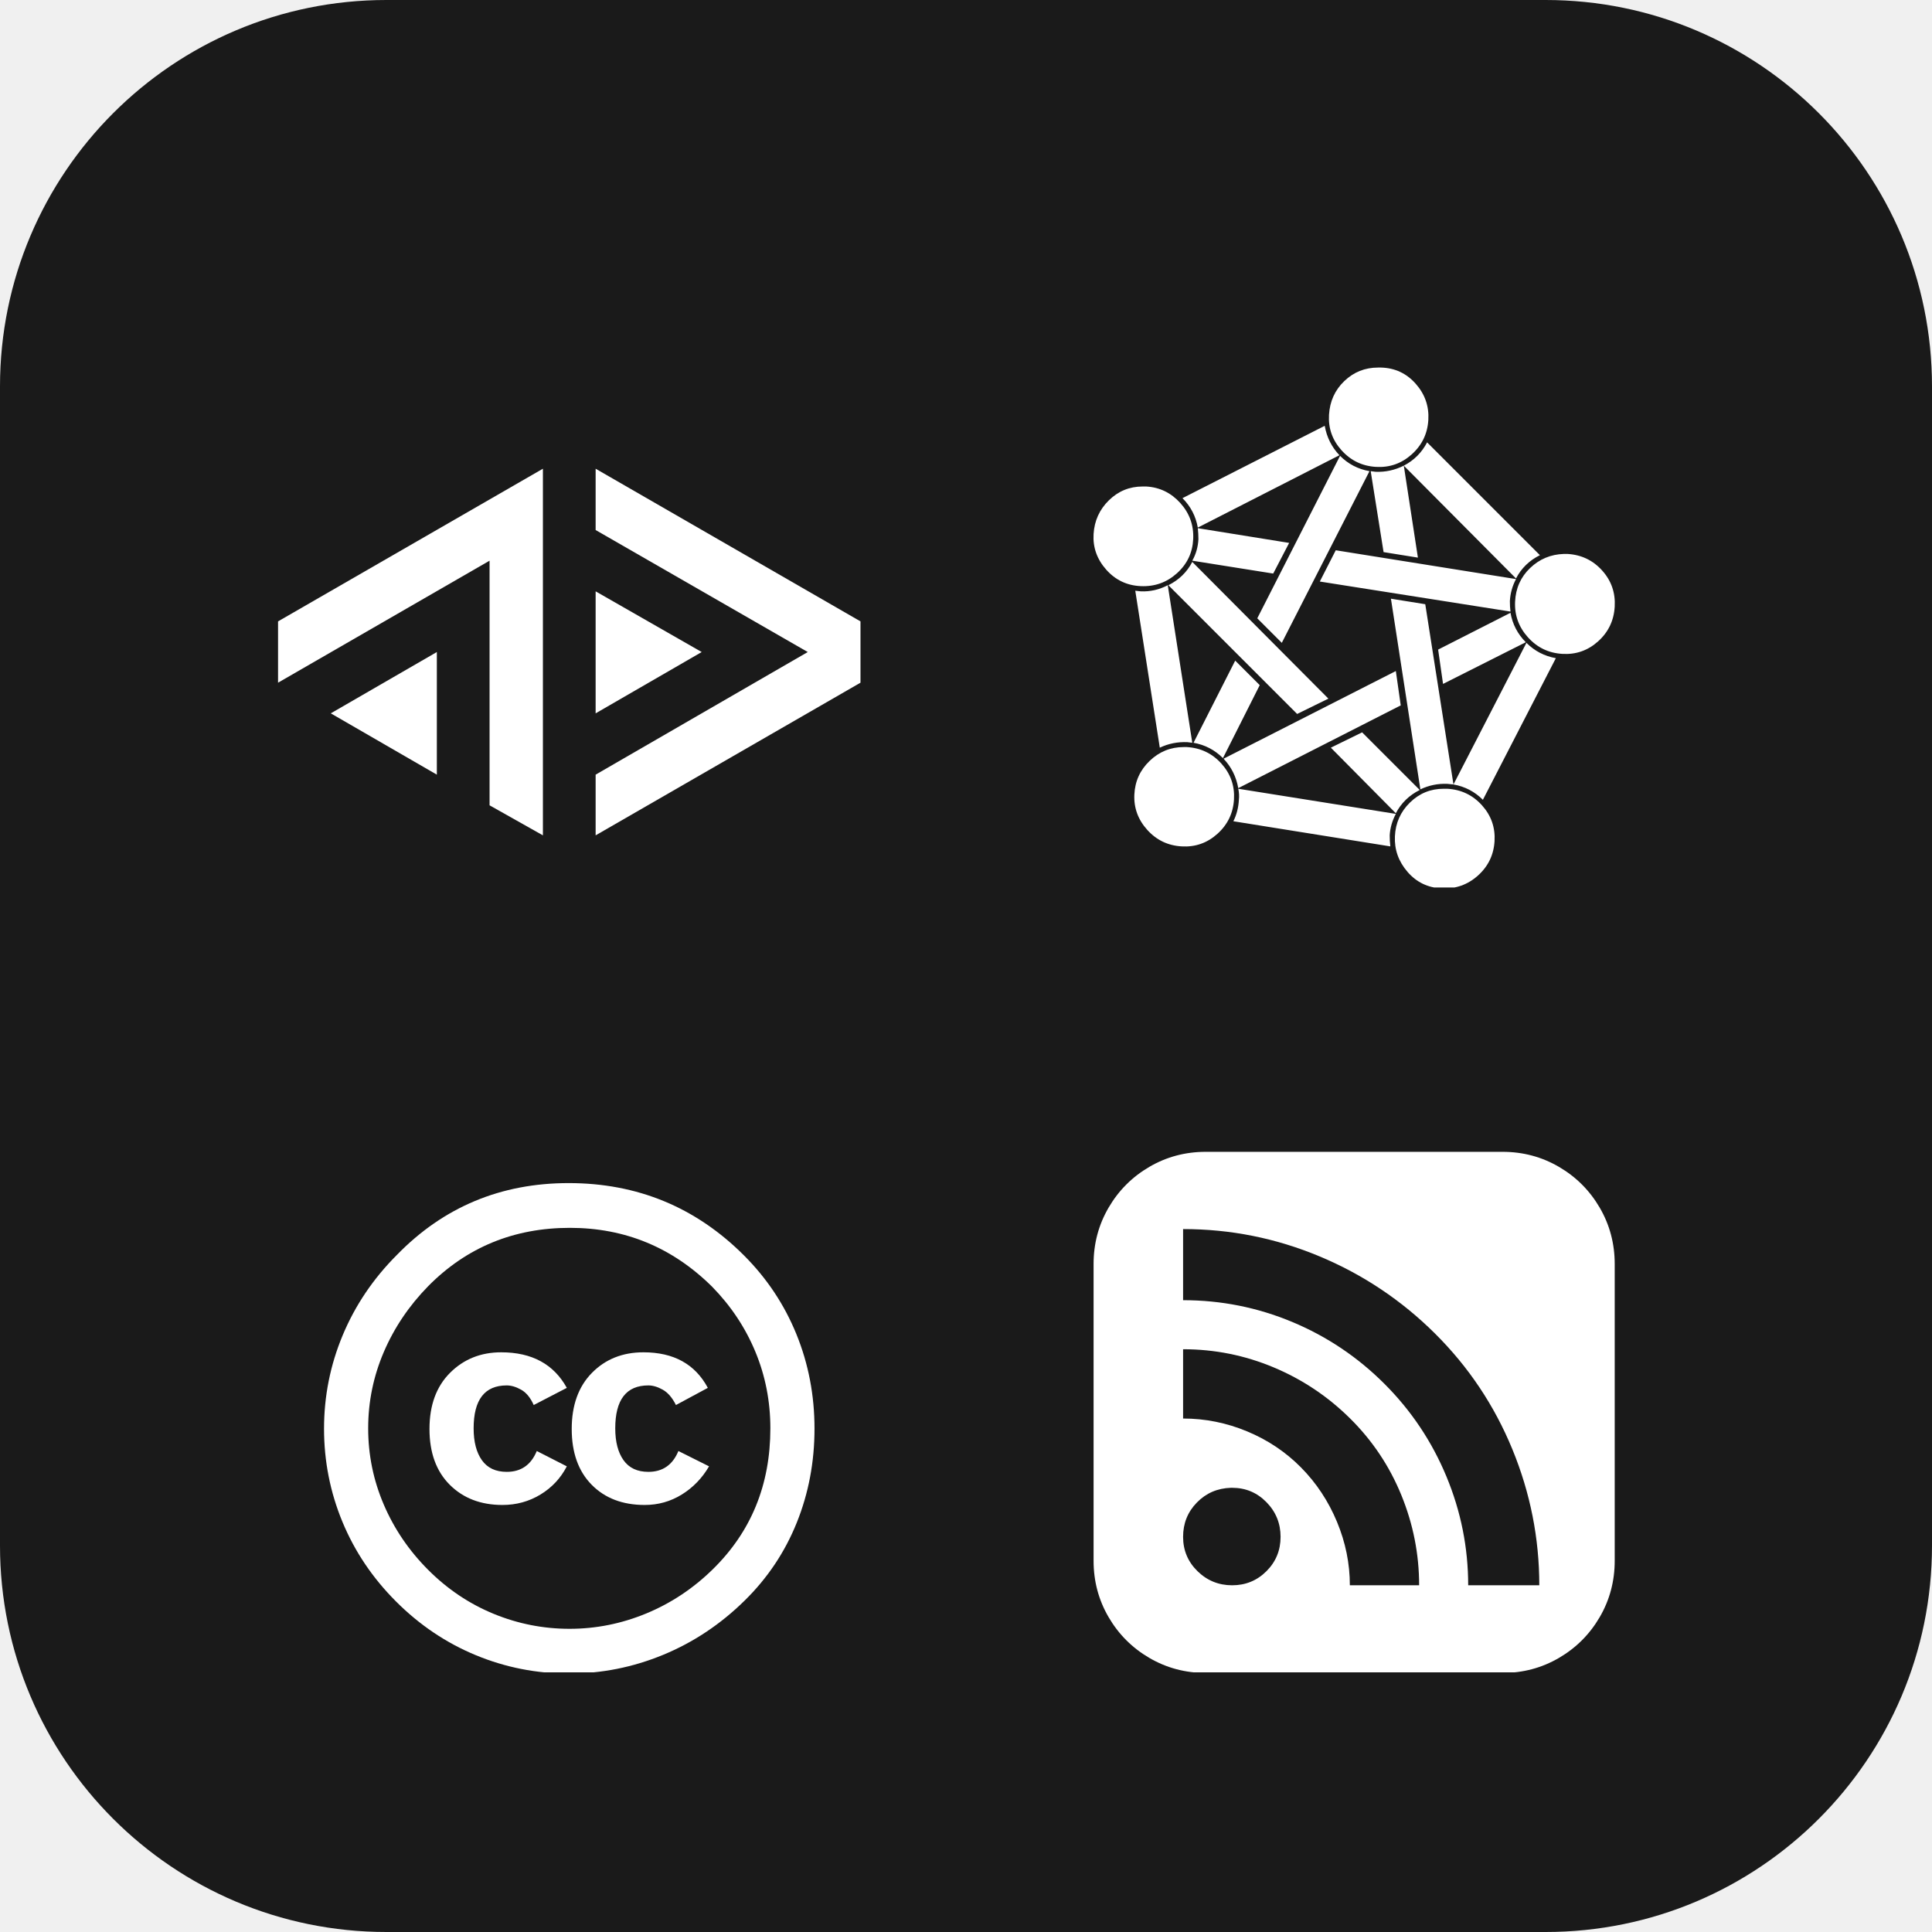
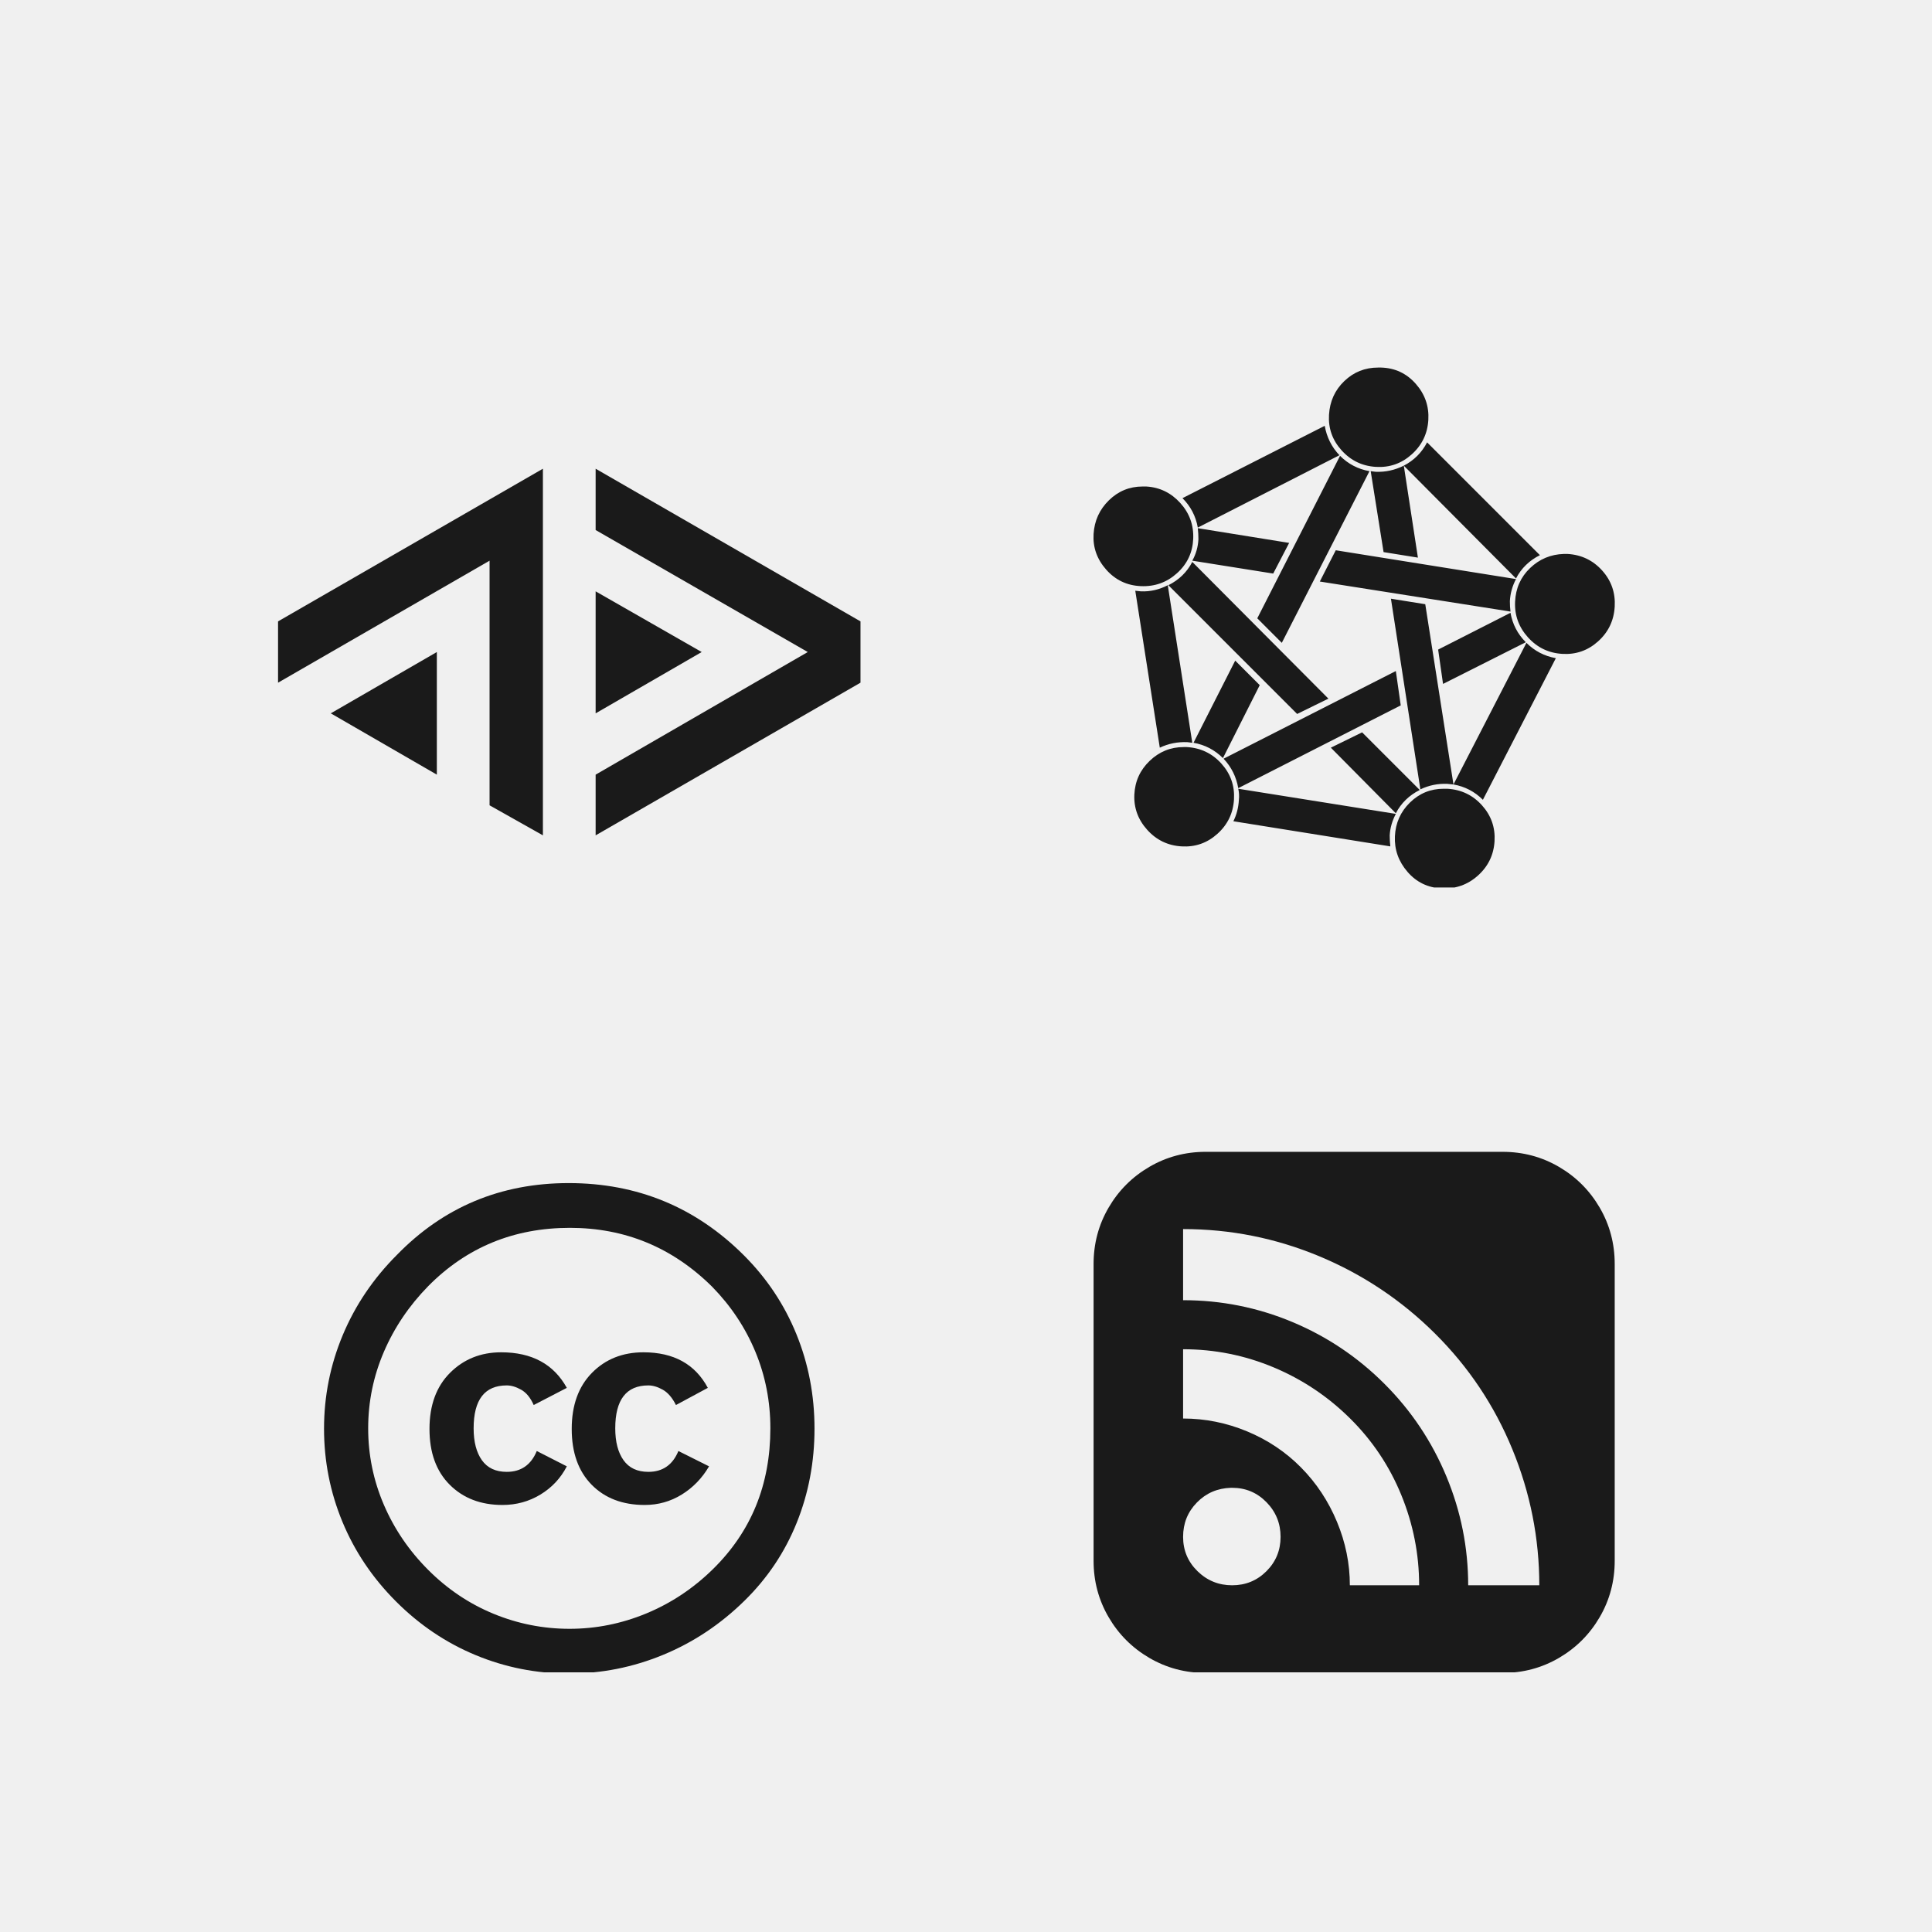
<svg xmlns="http://www.w3.org/2000/svg" width="512" height="512" viewBox="0 0 512 512">
-   <rect width="512" height="512" rx="102.4" fill="#1a1a1a" />
  <svg x="68" y="68.812" width="168" height="166.375" viewBox="-10 0 1034 1024">
-     <path fill="#ffffff" d="M457 341l-432 249v100l345-199v399l87 49v-598zM543 341v100l346 199-346 200v99l432-249v-100zM543 541v199l173-100zM284 640l-173 100 173 100v-200z" />
+     <path fill="#1a1a1a" d="M457 341l-432 249v100l345-199v399l87 49v-598zM543 341v100l346 199-346 200v99l432-249v-100zM543 541v199l173-100zM284 640l-173 100 173 100v-200z" />
  </svg>
  <svg x="276" y="68.812" width="168" height="166.375" viewBox="-10 0 1034 1024">
-     <path fill="#ffffff" d="M539 176q-32 0-55 22t-25 55 20.5 58 56 27 58.5-20.5 27-56-20.5-59-56.5-26.5h-5zM452 271l-232 118q20 20 25 48l231-118q-19-20-24-48zM619 298q-13 25-38 38l183 184q13-25 39-38zM477 320l-135 265 40 40 143-280q-28-5-48-25zM581 336q-22 11-46 10l-8-1 21 132 56 9zM155 370q-32 0-55 22.5t-25 55 20.5 58 56.5 27 59-21 26.5-56-21-58.5-55.5-27h-6zM245 438q1 9 1 18-1 19-10 35l132 21 26-50zM470 474l-26 51 311 49q-1-8-1-17 1-19 10-36zM842 480q-32 1-55 23t-24.5 55 21 58 56 27 58.5-20.5 27-56.5-20.5-59-56.5-27h-6zM236 493q-13 25-39 38l210 210 51-25zM196 531q-21 11-44 10l-9-1 40 256q21-10 45-9l8 1zM560 553l48 311q21-10 44-9l10 1-46-294zM755 576l-118 60 8 56 135-68q-20-20-25-48zM781 625l-119 231q28 5 48 25l119-231q-28-5-48-25zM306 654l-68 134q28 5 48 25l60-119zM568 671l-281 143q19 20 24 48l265-135zM513 771l-51 25 106 107q13-25 39-38zM222 795q-32 0-55.5 22.5t-25 55 21 57.5 56 27 58.5-20.5 27-56-20.5-58.5-56.5-27h-5zM311 863q2 9 1 18-1 19-9 35l256 41q-1-9-1-18 1-18 10-35zM646 863q-32 0-55 22.5t-24.5 55 20.5 58 56 27 59-21 27-56-20.5-58.5-56.5-27h-6z" />
+     <path fill="#1a1a1a" d="M539 176q-32 0-55 22t-25 55 20.5 58 56 27 58.5-20.5 27-56-20.5-59-56.5-26.5h-5zM452 271l-232 118q20 20 25 48l231-118q-19-20-24-48zM619 298q-13 25-38 38l183 184q13-25 39-38zM477 320l-135 265 40 40 143-280q-28-5-48-25zM581 336q-22 11-46 10l-8-1 21 132 56 9zM155 370q-32 0-55 22.5t-25 55 20.5 58 56.5 27 59-21 26.5-56-21-58.5-55.5-27h-6zM245 438q1 9 1 18-1 19-10 35l132 21 26-50zM470 474l-26 51 311 49q-1-8-1-17 1-19 10-36zM842 480q-32 1-55 23t-24.5 55 21 58 56 27 58.5-20.5 27-56.5-20.5-59-56.5-27h-6zM236 493q-13 25-39 38l210 210 51-25zM196 531q-21 11-44 10l-9-1 40 256q21-10 45-9l8 1zM560 553l48 311q21-10 44-9l10 1-46-294zM755 576l-118 60 8 56 135-68q-20-20-25-48zM781 625l-119 231q28 5 48 25l119-231q-28-5-48-25zM306 654l-68 134q28 5 48 25l60-119zM568 671l-281 143q19 20 24 48l265-135zM513 771l-51 25 106 107q13-25 39-38zM222 795q-32 0-55.5 22.5t-25 55 21 57.5 56 27 58.5-20.5 27-56-20.5-58.5-56.5-27h-5zM311 863q2 9 1 18-1 19-9 35l256 41q-1-9-1-18 1-18 10-35zM646 863q-32 0-55 22.5t-24.5 55 20.5 58 56 27 59-21 27-56-20.5-58.5-56.5-27h-6z" />
  </svg>
  <svg x="68" y="276.812" width="168" height="166.375" viewBox="-10 0 1034 1024">
-     <path fill="#ffffff" d="M499 226q-166 0-280 117-58 58-88.5 131t-30.5 152.5 30 152 87.5 130 130 87.5 152 30 153.5-30.5 133-88.5q56-55 85-127t29-153.5-29.5-154-85.5-128.5q-118-118-286-118zM501 299q135 0 232 96 46 47 70.5 106t24.5 125q0 138-94 230-48 47-108.5 72t-125 25-124-24.5-106.5-71.5-72.5-106.5-25.5-124.5 25.5-124.5 72.5-107.5q94-95 231-95zM389 502q-50 0-83.5 33.5t-33.5 91.5 33 91 86 33q34 0 62-17t43-46l-49-25q-14 34-49 34-27 0-40.5-19t-13.5-52q0-70 54-70 11 0 23.5 7t20.5 25l54-28q-32-58-107-58zM621 502q-51 0-84 33.5t-33 91.5 32.5 91 86.5 33q33 0 60.5-17t44.5-46l-50-25q-14 34-49 34-27 0-40.5-19t-13.5-52q0-70 54-70 11 0 23.5 7t21.5 25l52-28q-31-58-105-58z" />
+     <path fill="#1a1a1a" d="M499 226q-166 0-280 117-58 58-88.5 131t-30.5 152.5 30 152 87.5 130 130 87.5 152 30 153.5-30.5 133-88.5q56-55 85-127t29-153.5-29.5-154-85.5-128.5q-118-118-286-118zM501 299q135 0 232 96 46 47 70.5 106t24.5 125q0 138-94 230-48 47-108.5 72t-125 25-124-24.5-106.5-71.5-72.5-106.5-25.5-124.5 25.5-124.5 72.5-107.5q94-95 231-95zM389 502q-50 0-83.5 33.5t-33.5 91.5 33 91 86 33q34 0 62-17t43-46l-49-25q-14 34-49 34-27 0-40.5-19t-13.5-52q0-70 54-70 11 0 23.5 7t20.5 25l54-28q-32-58-107-58zM621 502q-51 0-84 33.5t-33 91.5 32.5 91 86.5 33q33 0 60.5-17t44.5-46l-50-25q-14 34-49 34-27 0-40.5-19t-13.5-52q0-70 54-70 11 0 23.5 7t21.5 25l52-28q-31-58-105-58z" />
  </svg>
  <svg x="276" y="276.812" width="168" height="166.375" viewBox="-10 0 1034 1024">
-     <path fill="#ffffff" d="M258 175q-50 0-92 24.5t-66.5 66.5-24.5 92v484q0 50 24.5 92t66.5 66.5 92 24.5h484q50 0 92-24.5t66.5-66.5 24.5-92v-484q0-50-24.5-92t-66.5-66.5-92-24.5h-484zM221 301q116 0 222.5 44.5t188.5 126 126 188.5 44 222h-116q0-92-35.5-177.5t-101-151-150.5-101-178-35.5v-116zM221 497q77 0 147.5 29.5t125 83.5 83.5 125 29 147h-113q0-53-21-103.5t-58.5-88.5-88-59-104.5-21v-113zM299 723h1 1q33 0 56 23.5t23 56.5-23 56-56 23-56.5-23-23.5-56 22.5-56 55.5-24z" />
+     <path fill="#1a1a1a" d="M258 175q-50 0-92 24.5t-66.5 66.5-24.5 92v484q0 50 24.5 92t66.5 66.5 92 24.5h484q50 0 92-24.5t66.5-66.5 24.5-92v-484q0-50-24.5-92t-66.5-66.5-92-24.5h-484zM221 301q116 0 222.5 44.5t188.5 126 126 188.5 44 222h-116q0-92-35.5-177.5t-101-151-150.5-101-178-35.5v-116zM221 497q77 0 147.5 29.5t125 83.5 83.5 125 29 147h-113q0-53-21-103.5t-58.5-88.5-88-59-104.5-21v-113zM299 723h1 1q33 0 56 23.5t23 56.5-23 56-56 23-56.5-23-23.5-56 22.5-56 55.5-24z" />
  </svg>
</svg>
